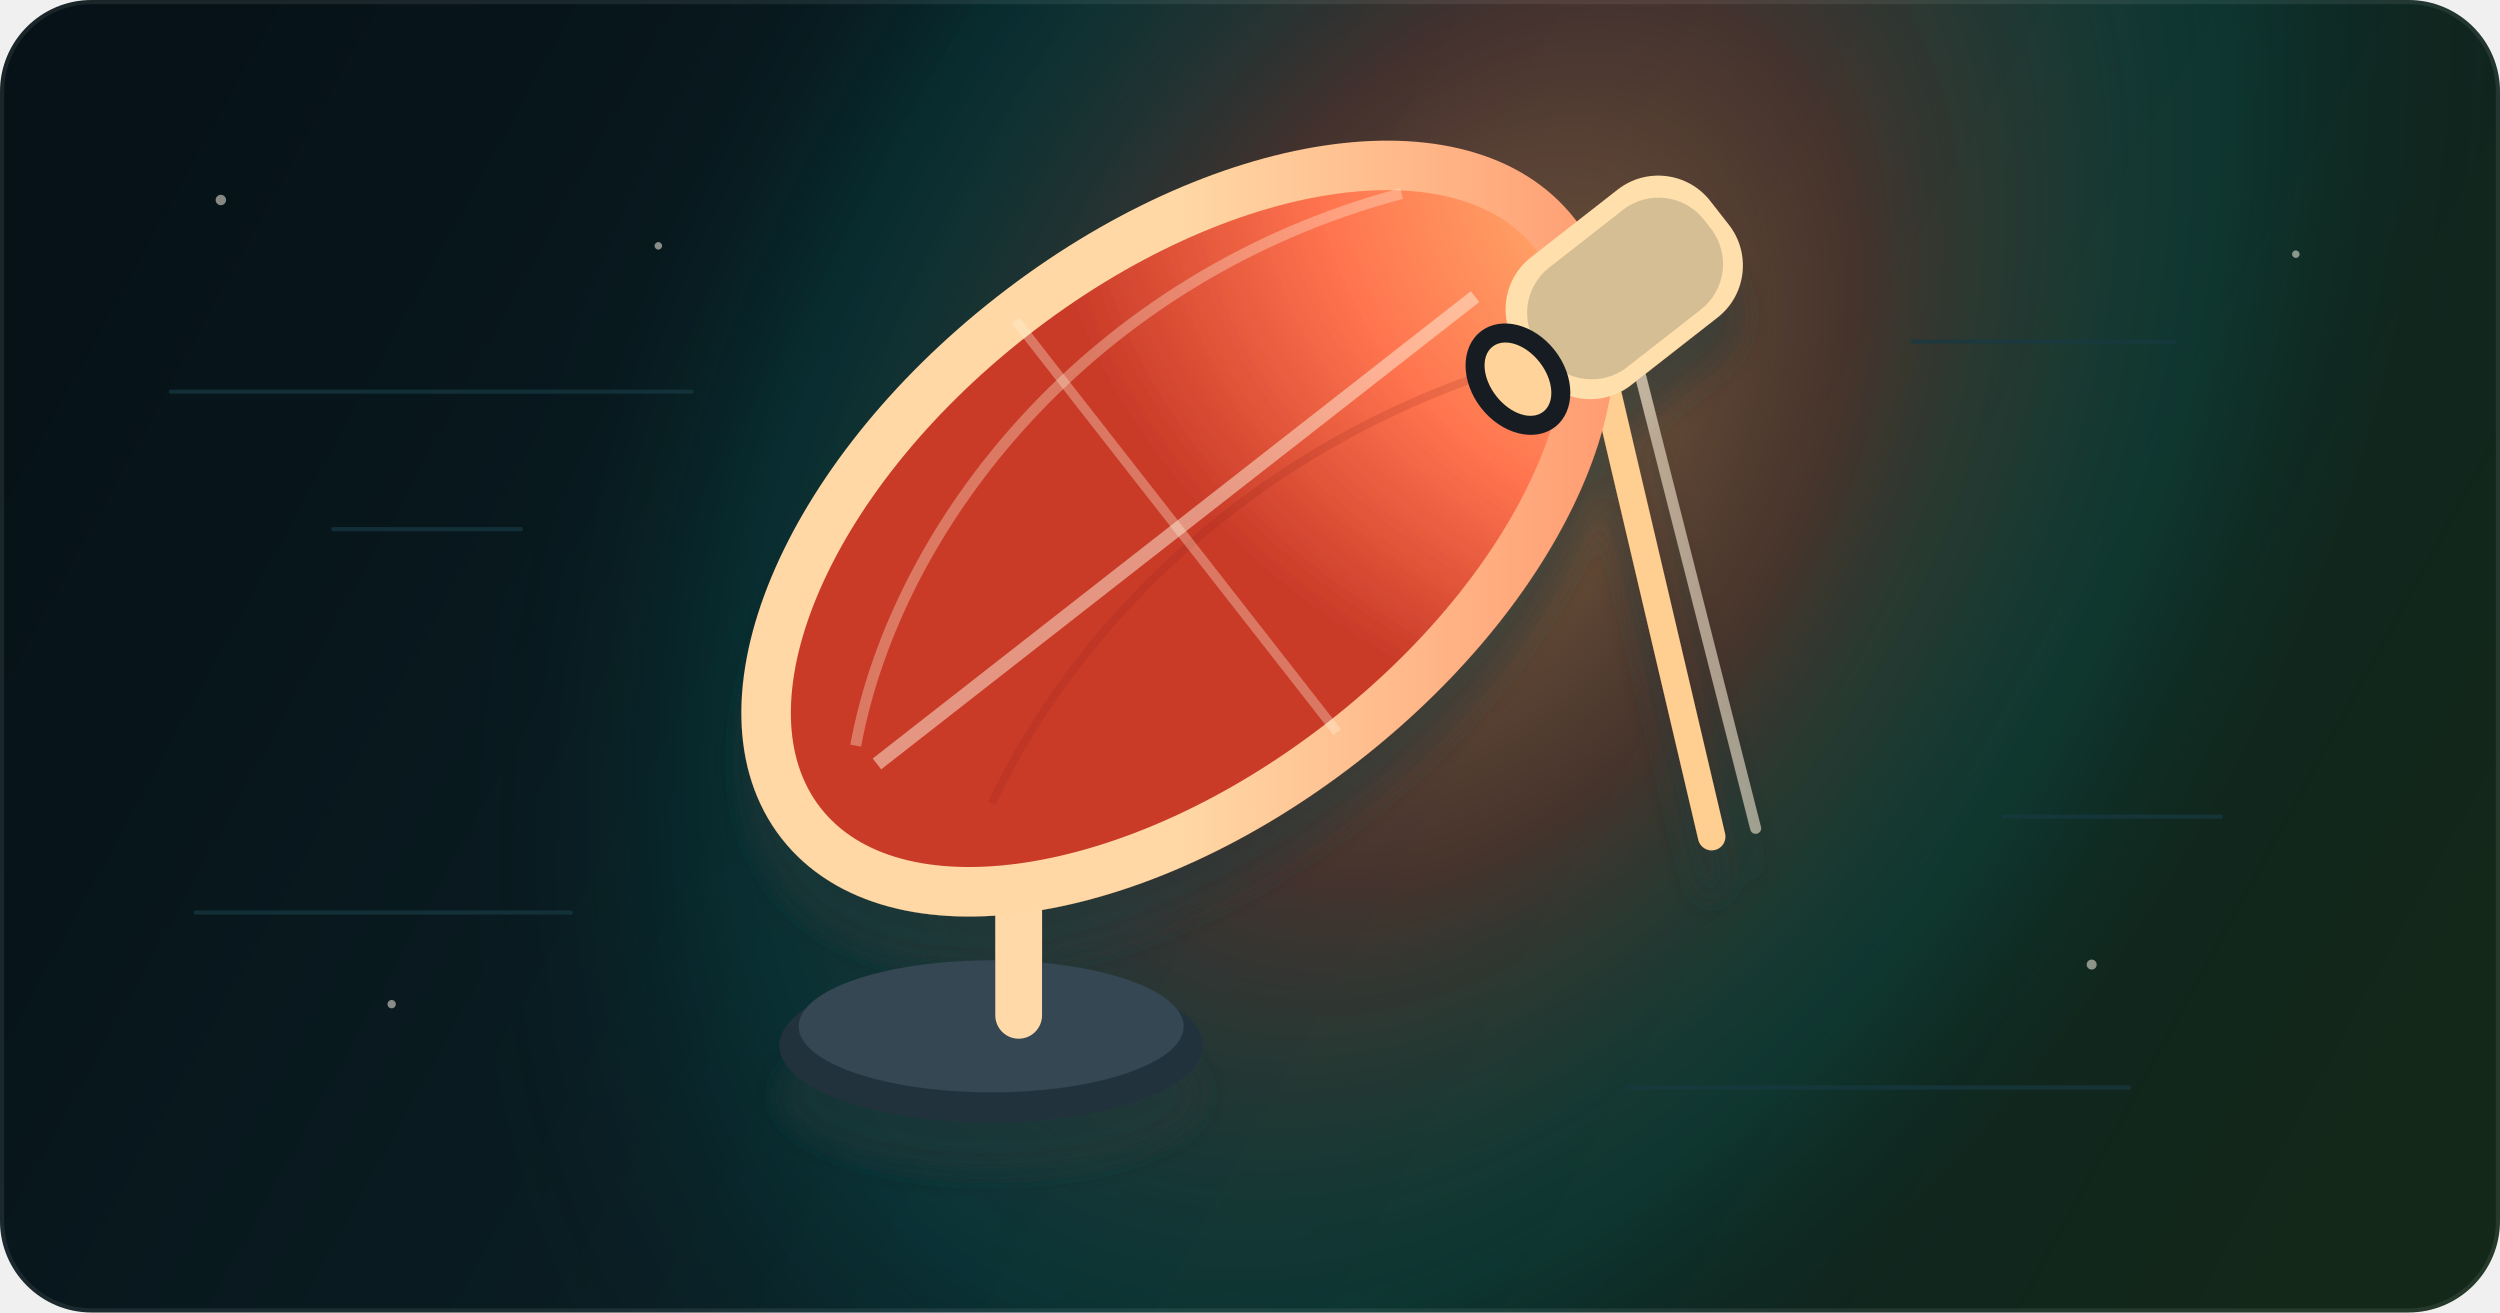
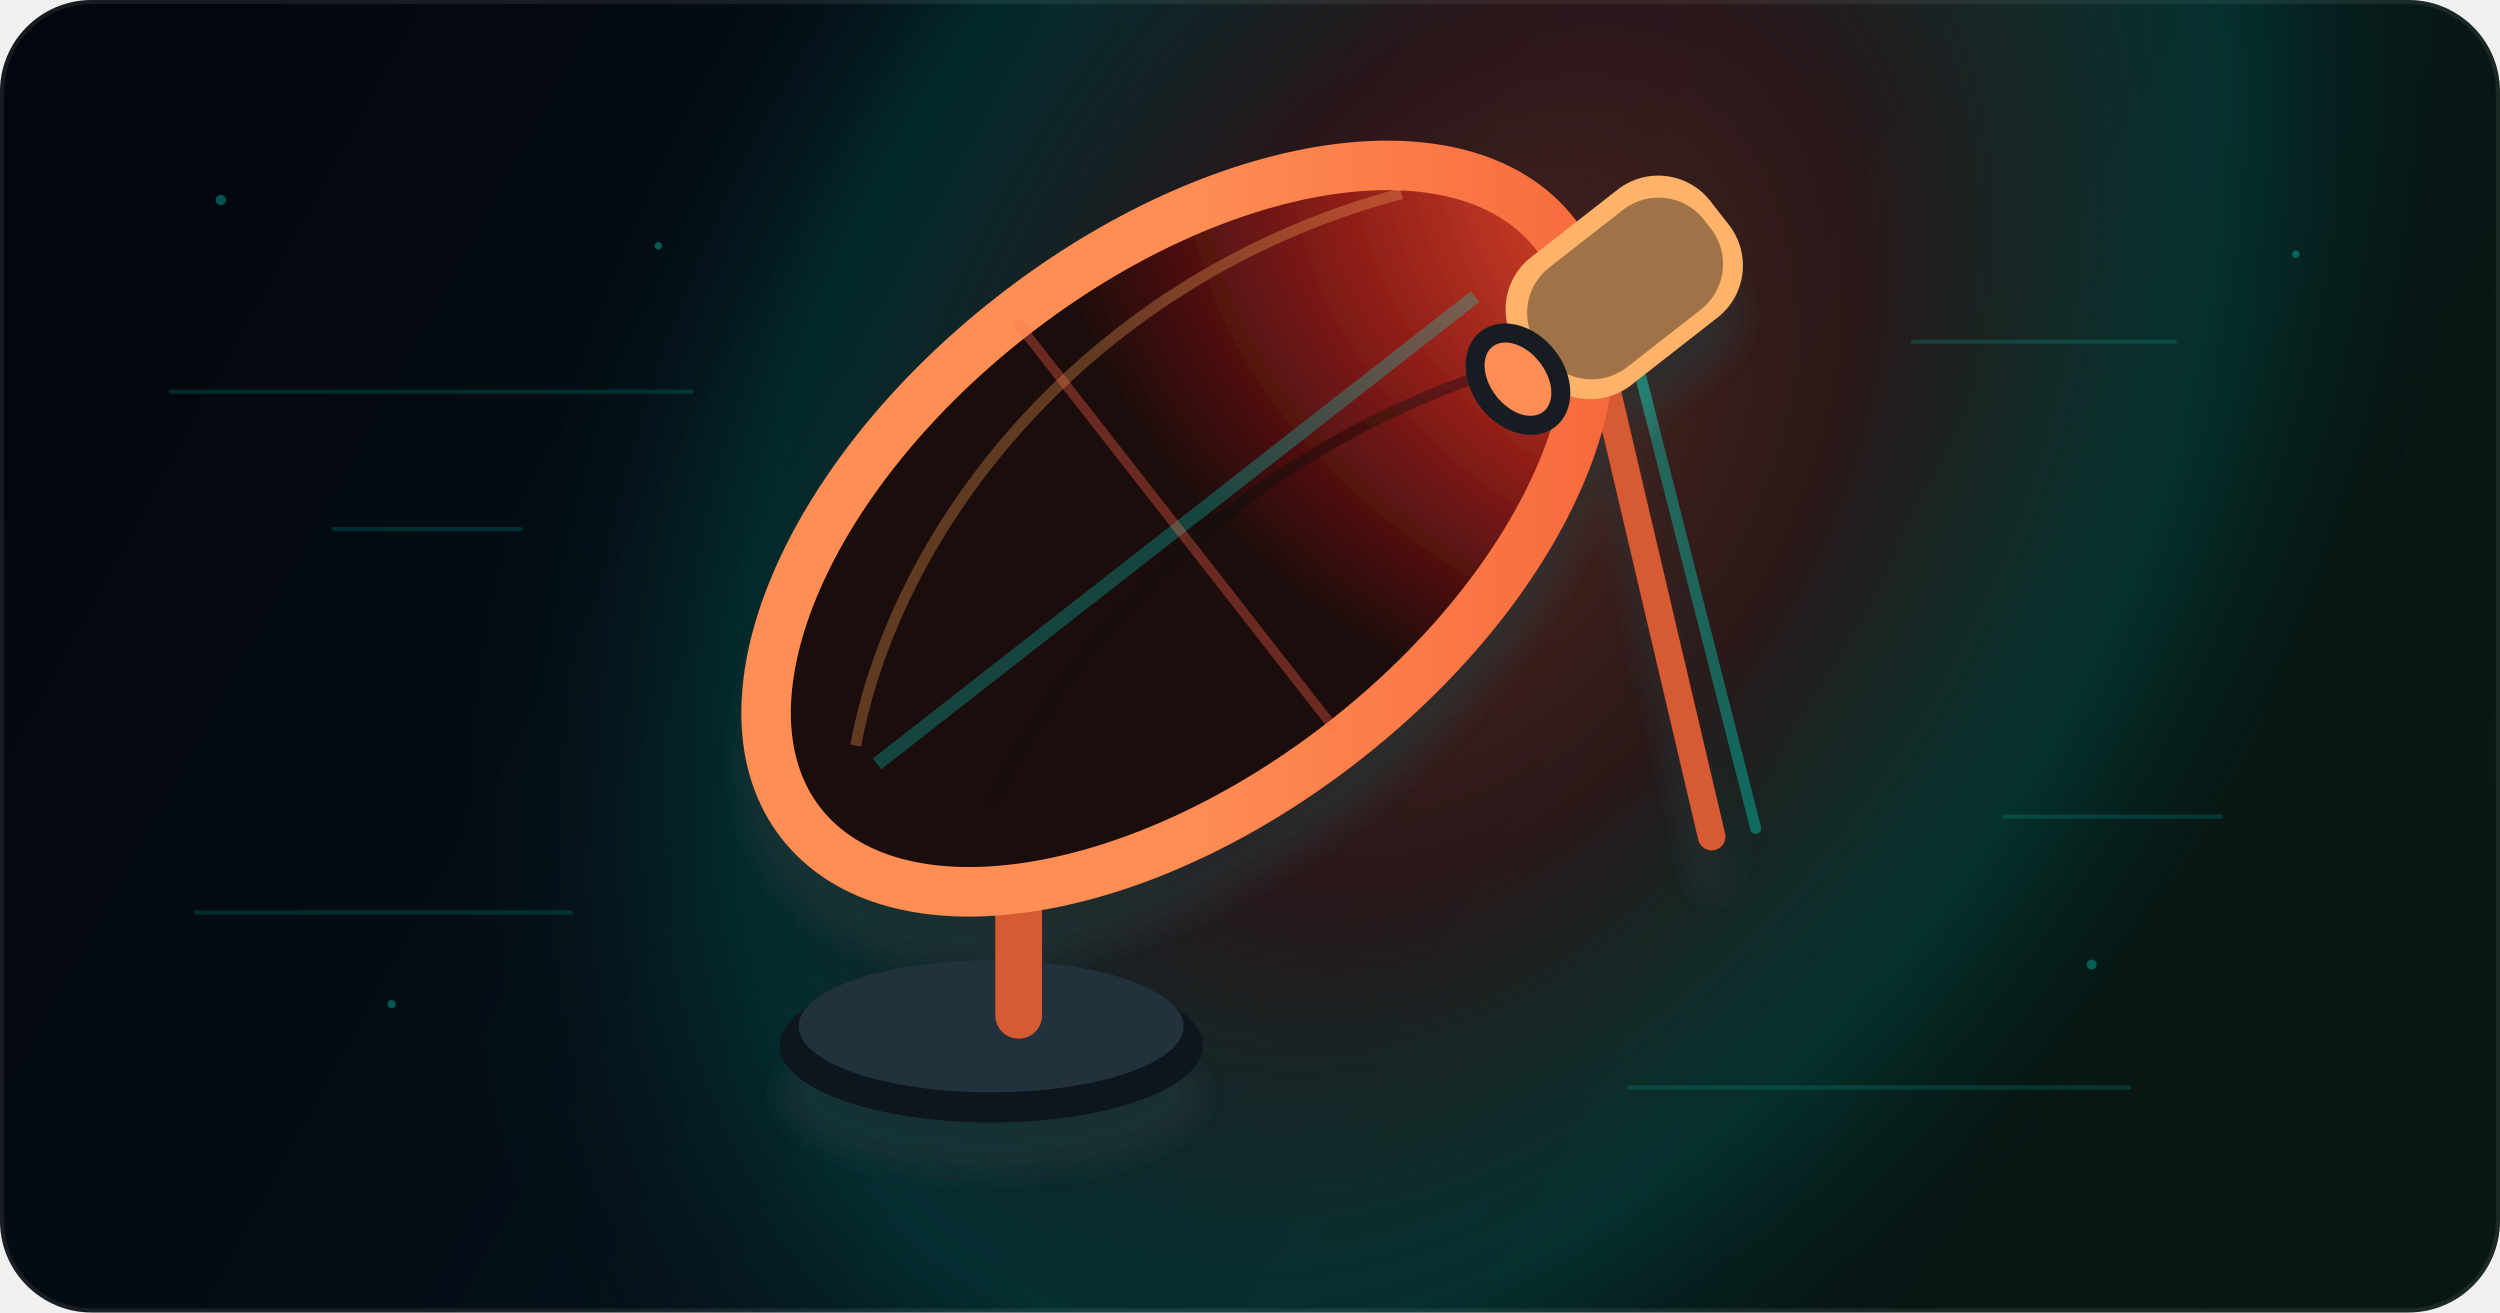
<svg xmlns="http://www.w3.org/2000/svg" viewBox="0 0 1200 630" role="img" aria-label="ClawScan banner">
  <defs>
    <linearGradient id="bannerBg" x1="90" y1="40" x2="1110" y2="600" gradientUnits="userSpaceOnUse">
-       <stop offset="0" stop-color="#061217" />
-       <stop offset="0.5" stop-color="#0b2026" />
-       <stop offset="1" stop-color="#132819" />
+       <stop offset="0" stop-color="#03070d" />
+       <stop offset="0.5" stop-color="#06121a" />
+       <stop offset="1" stop-color="#081811" />
    </linearGradient>
    <radialGradient id="warmGlow" cx="0" cy="0" r="1" gradientUnits="userSpaceOnUse" gradientTransform="translate(710 210) rotate(120) scale(650 430)">
-       <stop offset="0" stop-color="#ffb35f" stop-opacity="0.46" />
-       <stop offset="0.36" stop-color="#ff6f4d" stop-opacity="0.23" />
-       <stop offset="0.72" stop-color="#00e5cc" stop-opacity="0.09" />
+       <stop offset="0" stop-color="#ff5a32" stop-opacity="0.32" />
+       <stop offset="0.36" stop-color="#b52a1e" stop-opacity="0.2" />
+       <stop offset="0.72" stop-color="#00e5cc" stop-opacity="0.13" />
      <stop offset="1" stop-color="#07151a" stop-opacity="0" />
    </radialGradient>
    <radialGradient id="dishFill" cx="0" cy="0" r="1" gradientUnits="userSpaceOnUse" gradientTransform="translate(518 286) rotate(39) scale(330 238)">
-       <stop offset="0" stop-color="#fff2db" />
-       <stop offset="0.38" stop-color="#ffb36f" />
-       <stop offset="0.7" stop-color="#ff744f" />
-       <stop offset="1" stop-color="#c93b28" />
+       <stop offset="0" stop-color="#ff9a5a" />
+       <stop offset="0.34" stop-color="#e64c2e" />
+       <stop offset="0.68" stop-color="#8e1d18" />
+       <stop offset="1" stop-color="#1d070a" />
    </radialGradient>
    <linearGradient id="rim" x1="292" y1="118" x2="810" y2="522" gradientUnits="userSpaceOnUse">
-       <stop offset="0" stop-color="#ffd8a5" />
-       <stop offset="0.4" stop-color="#ff744f" />
-       <stop offset="1" stop-color="#8f2417" />
+       <stop offset="0" stop-color="#ff8e55" />
+       <stop offset="0.44" stop-color="#f04b27" />
+       <stop offset="1" stop-color="#2b0808" />
    </linearGradient>
    <linearGradient id="metal" x1="455" y1="318" x2="838" y2="182" gradientUnits="userSpaceOnUse">
-       <stop offset="0" stop-color="#fff6e7" />
-       <stop offset="0.52" stop-color="#f0b37b" />
-       <stop offset="1" stop-color="#97301f" />
+       <stop offset="0" stop-color="#ffd49a" />
+       <stop offset="0.52" stop-color="#d74a2f" />
+       <stop offset="1" stop-color="#291018" />
    </linearGradient>
    <linearGradient id="horn" x1="788" y1="98" x2="920" y2="226" gradientUnits="userSpaceOnUse">
-       <stop offset="0" stop-color="#ffe0ac" />
-       <stop offset="0.42" stop-color="#ff744f" />
-       <stop offset="1" stop-color="#7f1f17" />
+       <stop offset="0" stop-color="#ffb36a" />
+       <stop offset="0.42" stop-color="#c83a25" />
+       <stop offset="1" stop-color="#090d13" />
    </linearGradient>
    <filter id="soft" x="-25%" y="-25%" width="150%" height="150%">
      <feGaussianBlur in="SourceAlpha" stdDeviation="5" result="shadow" />
      <feOffset in="shadow" dx="0" dy="18" result="offset" />
      <feColorMatrix in="offset" type="matrix" values="0 0 0 0 0.02 0 0 0 0 0.04 0 0 0 0 0.04 0 0 0 0.48 0" />
      <feMerge>
        <feMergeNode />
        <feMergeNode in="SourceGraphic" />
      </feMerge>
    </filter>
  </defs>
  <rect width="1200" height="630" rx="44" fill="url(#bannerBg)" />
  <rect x="1" y="1" width="1198" height="628" rx="43" fill="none" stroke="#ffffff" stroke-opacity="0.08" stroke-width="2" />
  <rect width="1200" height="630" rx="44" fill="url(#warmGlow)" />
-   <g fill="#fff6e8" opacity="0.52">
+   <g fill="#00e5cc" opacity="0.35">
    <circle cx="106" cy="96" r="2.5" />
    <circle cx="188" cy="482" r="2" />
    <circle cx="316" cy="118" r="1.8" />
    <circle cx="1004" cy="463" r="2.4" />
    <circle cx="1102" cy="122" r="1.8" />
  </g>
-   <g fill="none" stroke="#173943" stroke-width="2" opacity="0.7" stroke-linecap="round">
+   <g fill="none" stroke="#00e5cc" stroke-width="2" opacity="0.16" stroke-linecap="round">
    <path d="M82 188h250M94 438h180M782 522h240" />
    <path d="M160 254h90M918 164h126M962 392h104" />
  </g>
  <g transform="translate(287 -38) scale(1.32)" filter="url(#soft)">
-     <ellipse cx="143" cy="409" rx="77" ry="28" fill="#21333d" />
-     <ellipse cx="143" cy="402" rx="70" ry="24" fill="#344653" />
-     <path d="M153 398 153 317" stroke="#ffd9a7" stroke-width="17" stroke-linecap="round" />
+     <ellipse cx="143" cy="409" rx="77" ry="28" fill="#10161d" />
+     <ellipse cx="143" cy="402" rx="70" ry="24" fill="#22313c" />
+     <path d="M153 398 153 317" stroke="#d65a32" stroke-width="17" stroke-linecap="round" />
    <circle cx="153" cy="317" r="30" fill="#2c2020" />
    <circle cx="153" cy="317" r="19" fill="#10191e" />
    <path d="M121 353c-21-4-34-17-33-34 1-19 21-29 47-22" fill="#1b252b" />
    <path d="M103 327c-22-6-32-20-27-36 6-17 27-22 50-11" fill="#26333b" />
-     <path d="M366 167 405 333" stroke="#ffcf91" stroke-width="10" stroke-linecap="round" />
-     <path d="M379 165 421 330" stroke="#fff2db" stroke-width="4" stroke-linecap="round" opacity="0.55" />
+     <path d="M366 167 405 333" stroke="#d65a32" stroke-width="10" stroke-linecap="round" />
+     <path d="M379 165 421 330" stroke="#00e5cc" stroke-width="4" stroke-linecap="round" opacity="0.35" />
    <path d="M126 223 356 144" stroke="url(#metal)" stroke-width="12" stroke-linecap="round" />
-     <path d="M133 230 361 150" stroke="#fff4df" stroke-width="4" stroke-linecap="round" opacity="0.72" />
+     <path d="M133 230 361 150" stroke="#00e5cc" stroke-width="4" stroke-linecap="round" opacity="0.42" />
    <g transform="rotate(-38 211 221)">
      <ellipse cx="211" cy="221" rx="172" ry="96" fill="url(#dishFill)" />
      <ellipse cx="211" cy="221" rx="174" ry="98" fill="none" stroke="url(#rim)" stroke-width="18" />
-       <path d="M70 211c61-54 172-82 280-36" fill="none" stroke="#fff0d8" stroke-width="4" opacity="0.34" />
-       <path d="M96 258c62-31 148-43 236-13" fill="none" stroke="#8f2417" stroke-width="3" opacity="0.18" />
-       <path d="M72 221h276" stroke="#fff2db" stroke-width="5" opacity="0.5" />
-       <path d="M211 125v190" stroke="#fff2db" stroke-width="3.5" opacity="0.33" />
+       <path d="M70 211c61-54 172-82 280-36" fill="none" stroke="#ffb35f" stroke-width="4" opacity="0.3" />
+       <path d="M96 258c62-31 148-43 236-13" fill="none" stroke="#02070b" stroke-width="4" opacity="0.36" />
+       <path d="M72 221h276" stroke="#00e5cc" stroke-width="5" opacity="0.28" />
+       <path d="M211 125v190" stroke="#ff6f4d" stroke-width="3.5" opacity="0.34" />
    </g>
    <g transform="rotate(-38 368 138)">
      <rect x="331" y="108" width="88" height="59" rx="24" fill="url(#horn)" />
-       <rect x="337" y="115" width="76" height="46" rx="21" fill="#1b2429" opacity="0.18" />
+       <rect x="337" y="115" width="76" height="46" rx="21" fill="#05080d" opacity="0.38" />
      <ellipse cx="324" cy="140" rx="17" ry="22" fill="#151f24" />
-       <ellipse cx="324" cy="140" rx="10" ry="15" fill="#ffd39a" />
+       <ellipse cx="324" cy="140" rx="10" ry="15" fill="#ff8d54" />
    </g>
  </g>
</svg>
